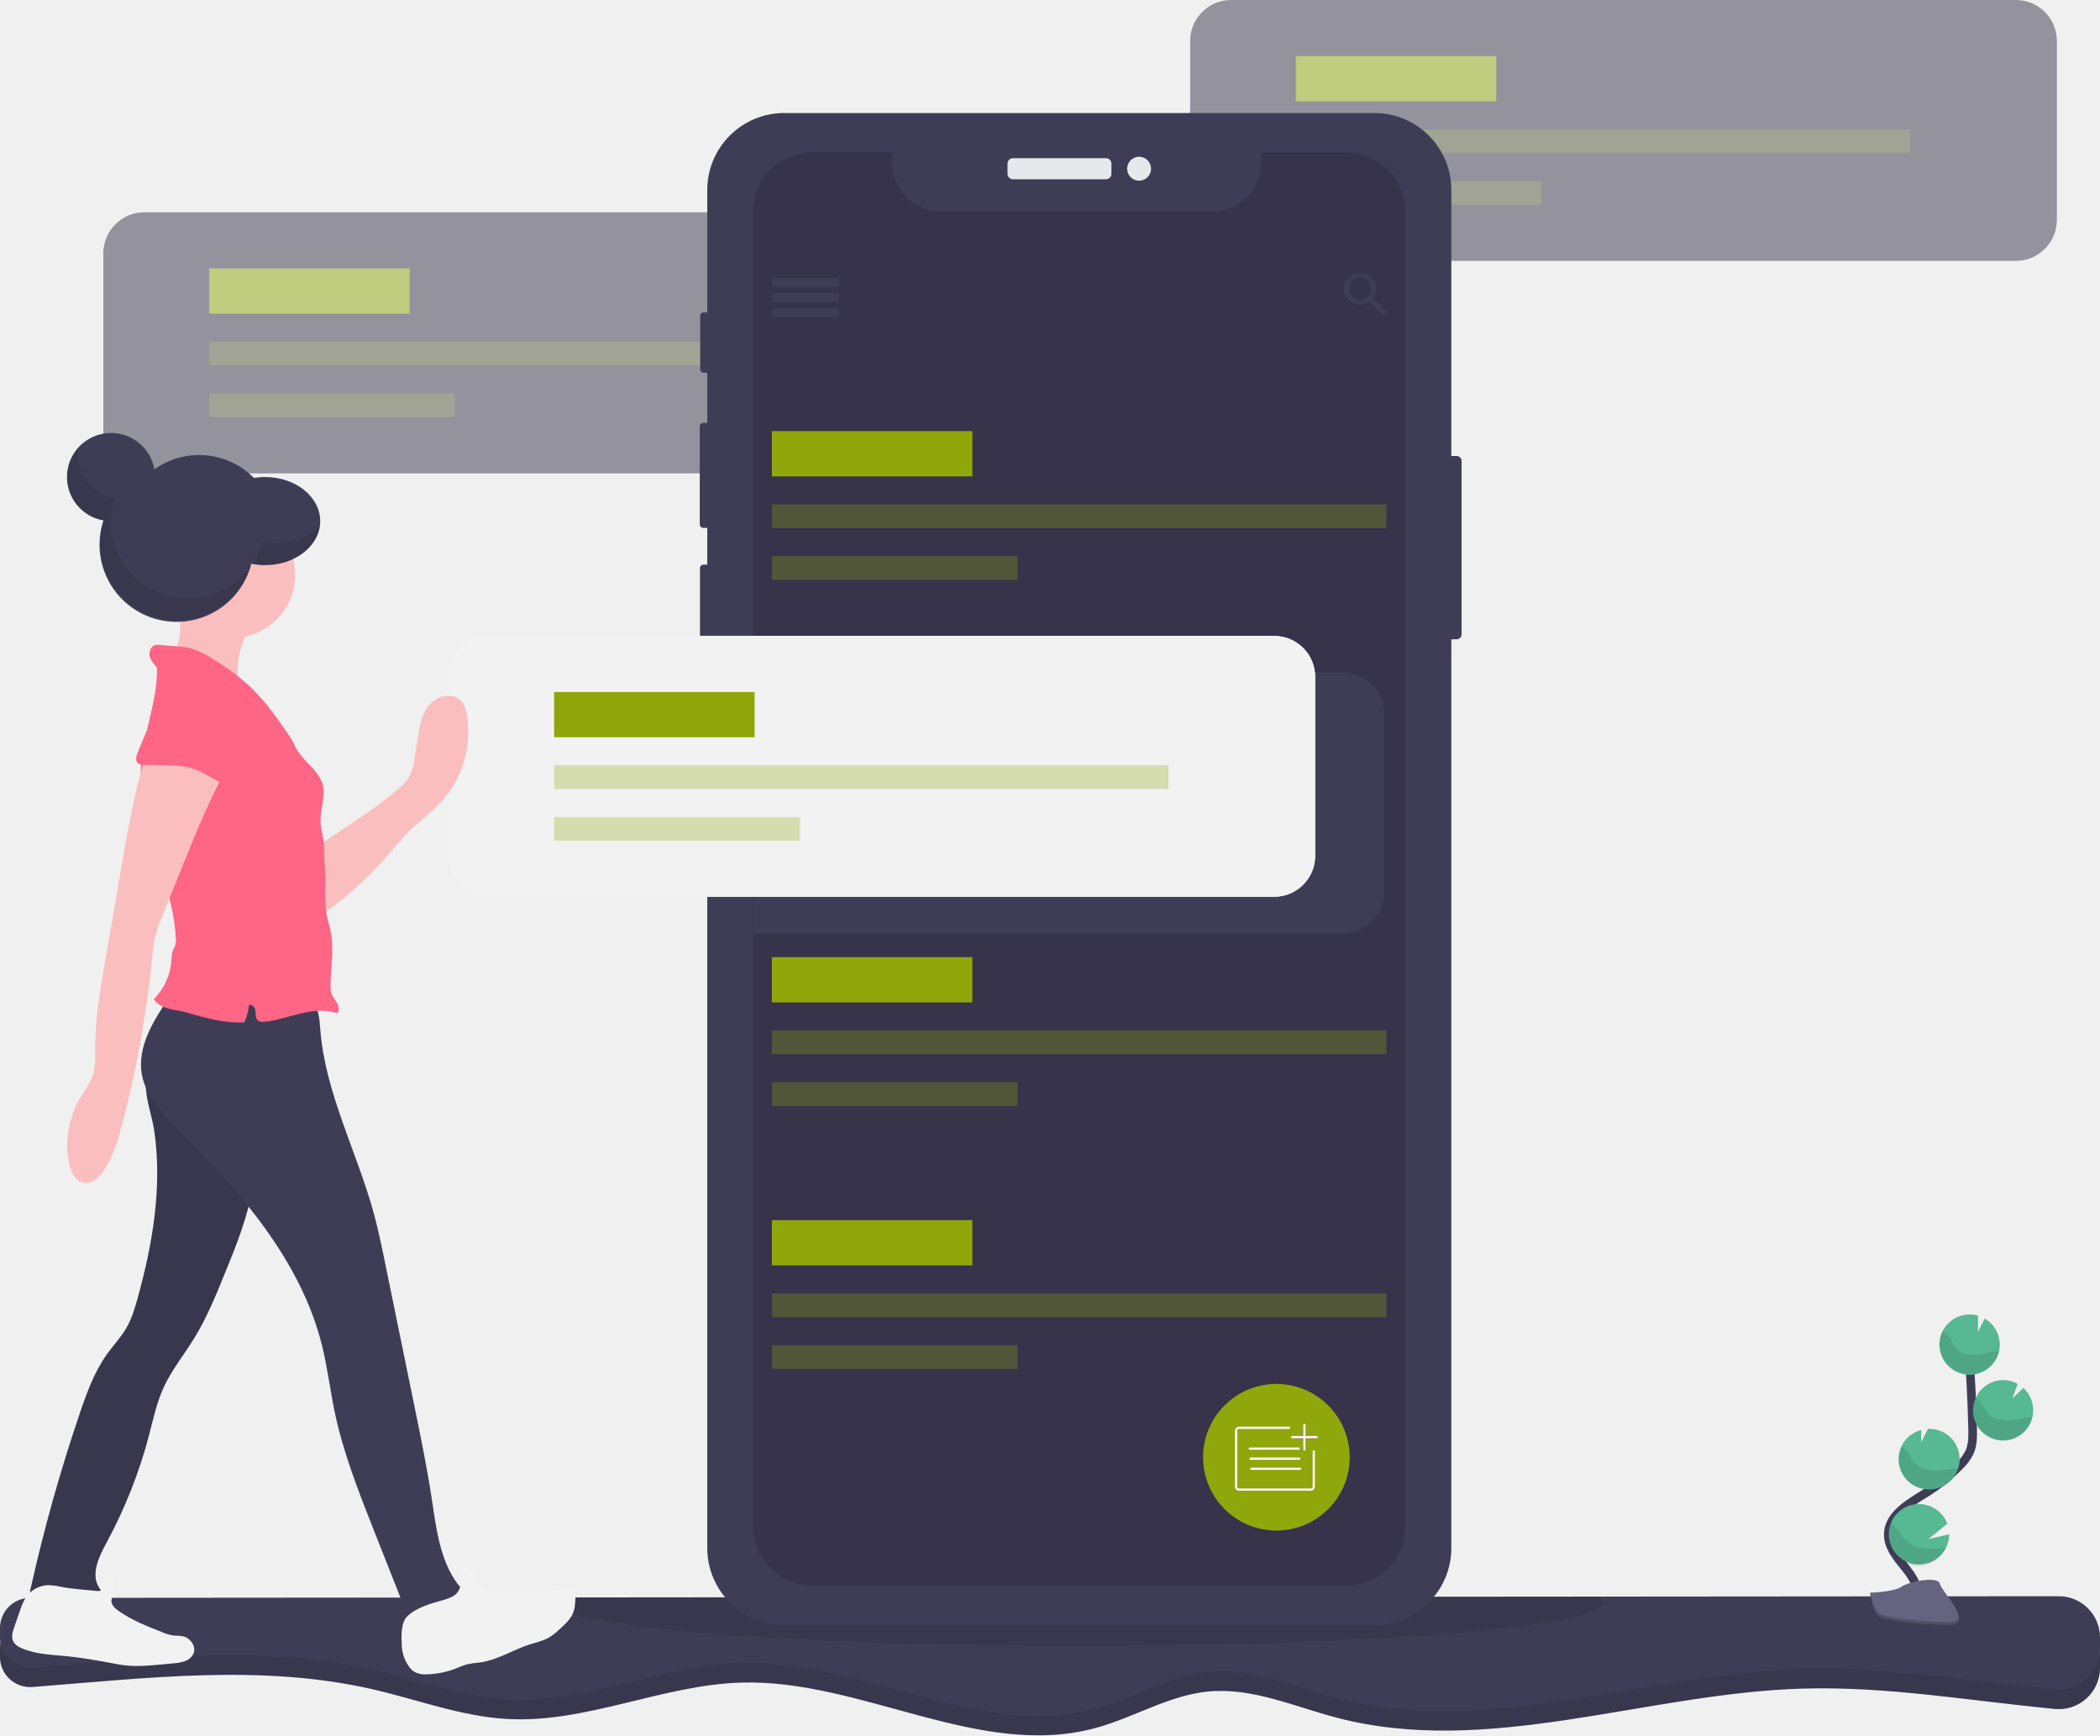
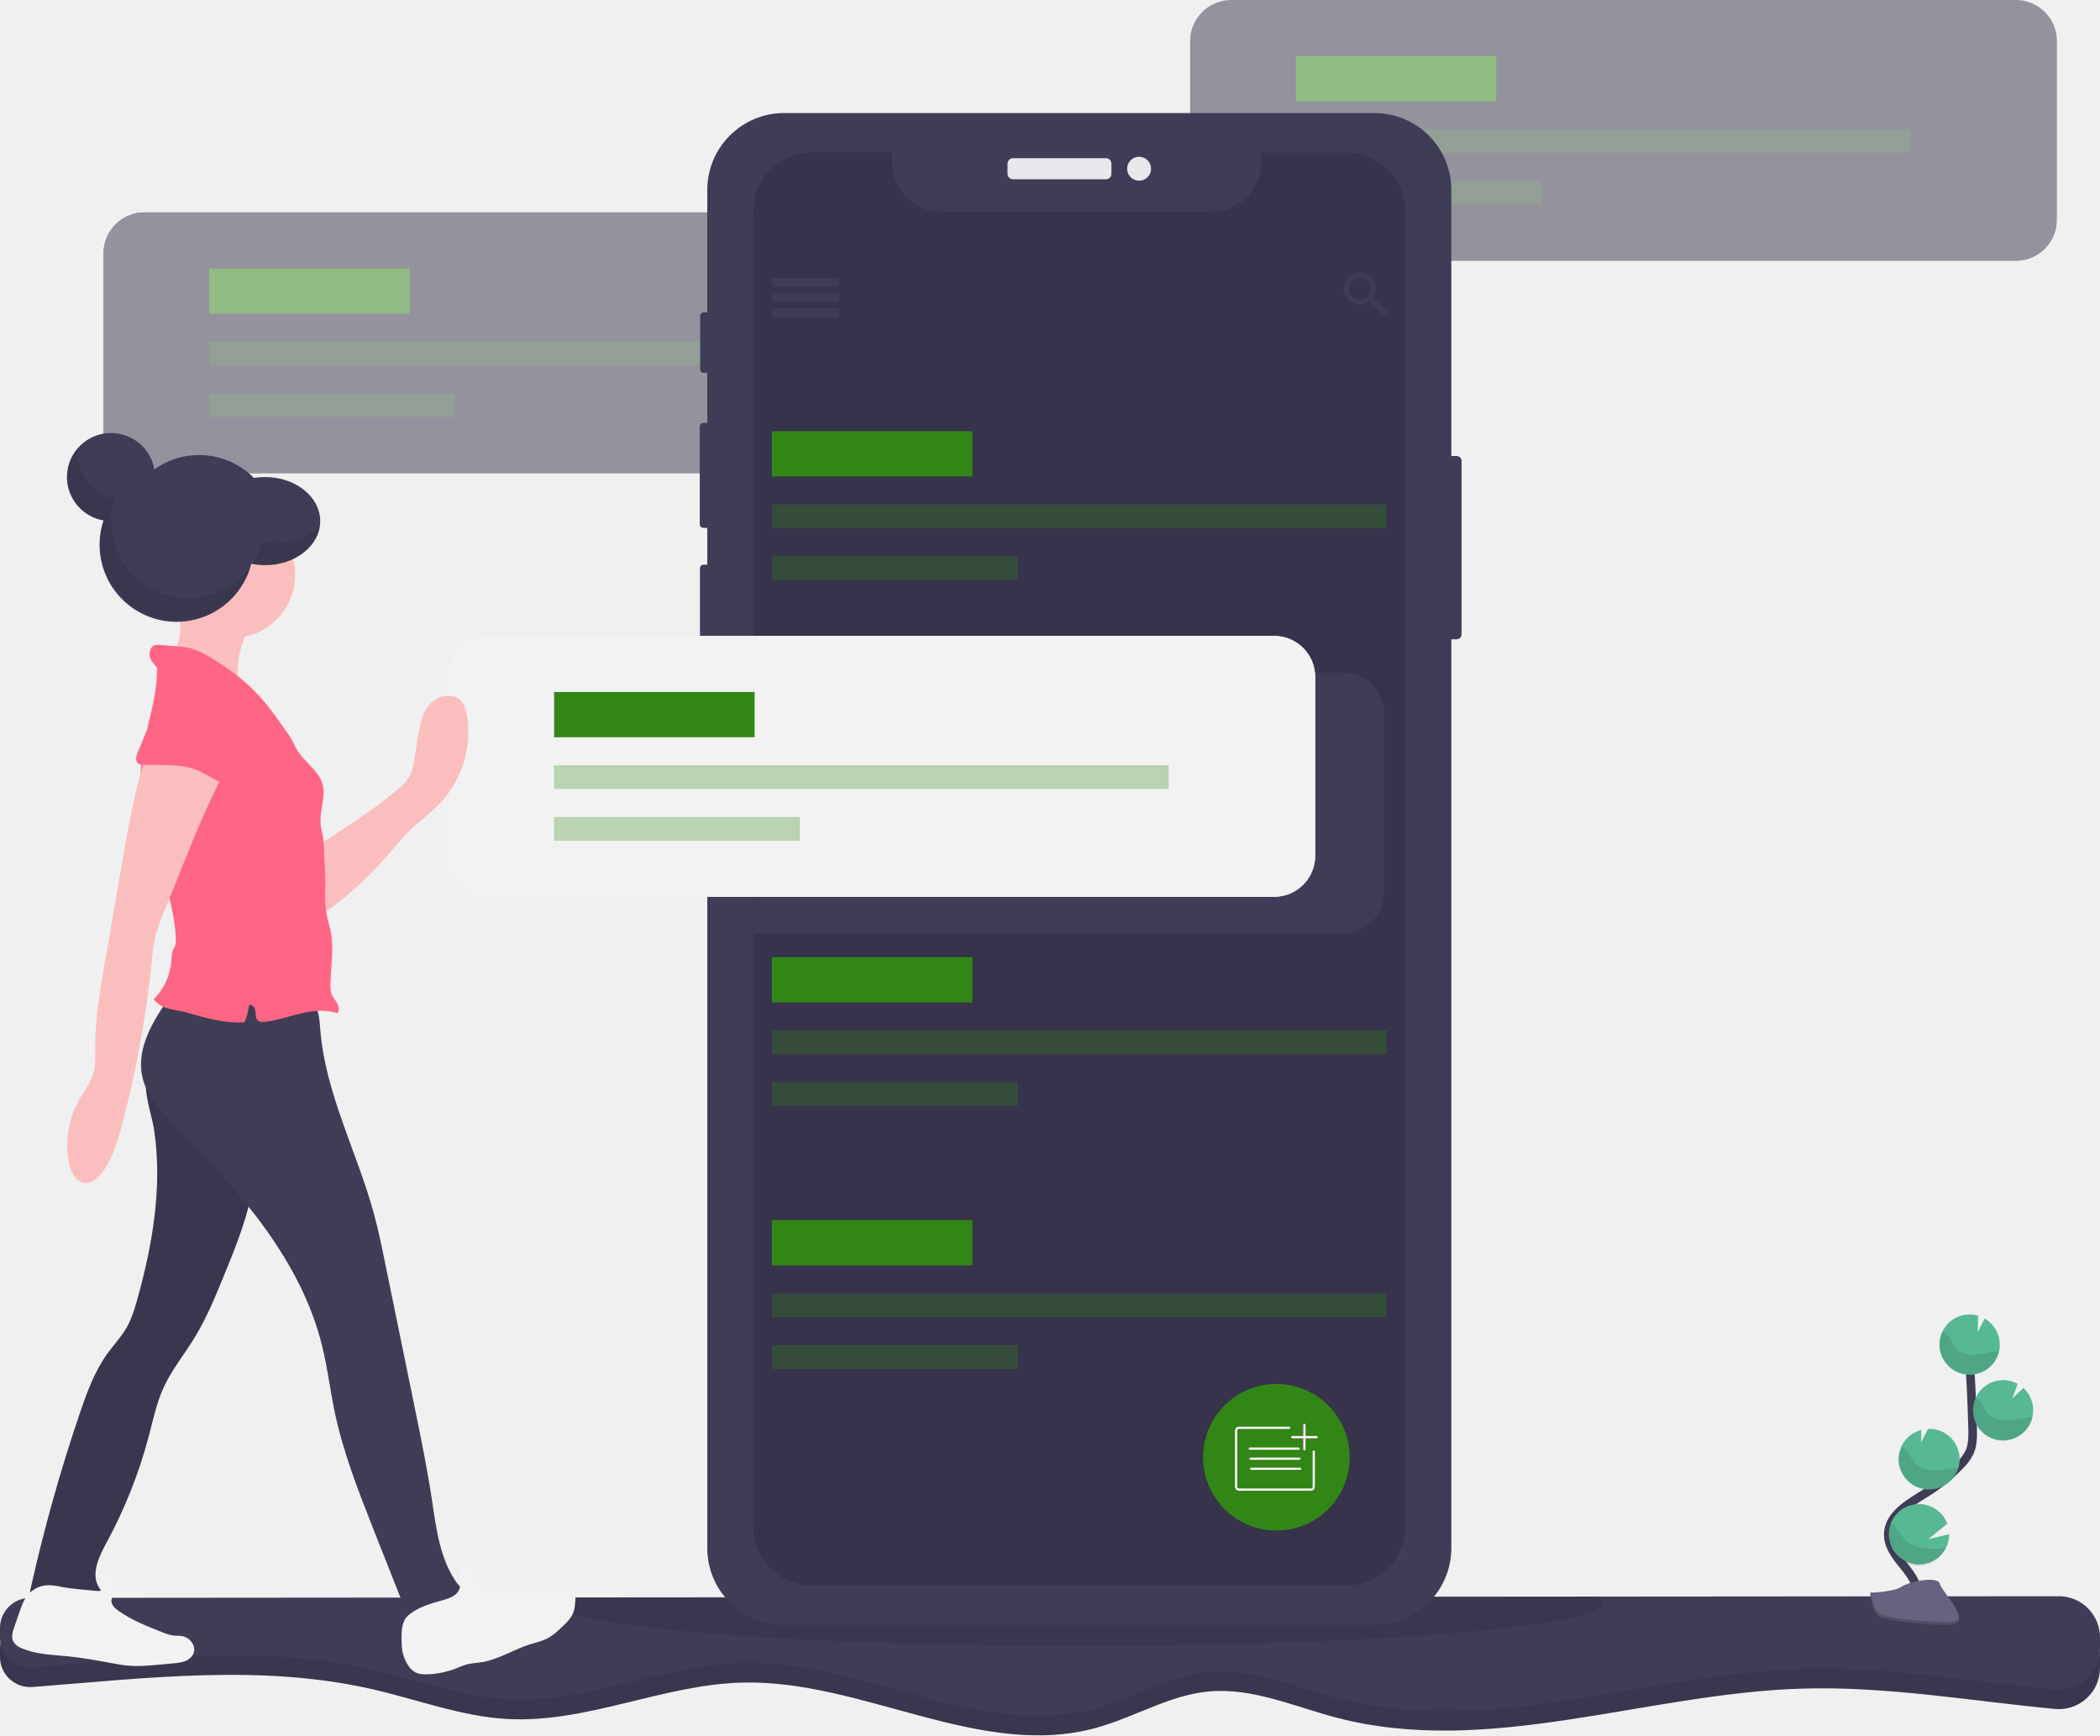
<svg xmlns="http://www.w3.org/2000/svg" id="ada6f7ae-8394-4767-8700-18704e9e9034" data-name="Layer 1" width="974" height="805.02" viewBox="0 0 974 805.02">
  <path d="M1087,816.24v5a19.11,19.11,0,0,1-20.91,19c-39.15-3.72-78.12-10.64-117.4-9.43-72.42,2.21-145.44,31.83-215.54,13.53-19.77-5.16-39.32-14.13-59.66-12.2-18.25,1.73-34.49,12.05-52.17,16.89C567.55,863.79,512.8,826.49,457.06,828c-36.74,1-71.92,18.89-108.62,16.9-21.27-1.14-41.53-8.92-62.28-13.71-51.66-11.94-104.86-5.27-158.09-1.13A14,14,0,0,1,113,816.13v-4.28a14,14,0,0,1,14-14l940.92-.76A19.11,19.11,0,0,1,1087,816.24Z" transform="translate(-113 -47.49)" fill="#3f3d56" />
  <path d="M1087,816.24v5a19.11,19.11,0,0,1-20.91,19c-39.15-3.72-78.12-10.64-117.4-9.43-72.42,2.21-145.44,31.83-215.54,13.53-19.77-5.16-39.32-14.13-59.66-12.2-18.25,1.73-34.49,12.05-52.17,16.89C567.55,863.79,512.8,826.49,457.06,828c-36.74,1-71.92,18.89-108.62,16.9-21.27-1.14-41.53-8.92-62.28-13.71-51.66-11.94-104.86-5.27-158.09-1.13A14,14,0,0,1,113,816.13v-4.28a14,14,0,0,1,14-14l940.92-.76A19.11,19.11,0,0,1,1087,816.24Z" transform="translate(-113 -47.49)" opacity="0.1" />
  <path d="M1087,807.1v5a20.39,20.39,0,0,1-.11,2.08,19.11,19.11,0,0,1-20.8,17c-39.15-3.73-78.12-10.65-117.4-9.44-72.42,2.22-145.44,31.84-215.54,13.53-19.77-5.16-39.32-14.13-59.66-12.2-18.25,1.73-34.49,12.05-52.17,16.9-53.77,14.72-108.52-22.58-164.26-21.08-36.74,1-71.92,18.89-108.62,16.91-21.27-1.15-41.53-8.92-62.28-13.72-51.65-11.93-104.86-5.26-158.09-1.12a14,14,0,0,1-14.86-11.5A13.7,13.7,0,0,1,113,807v-4.28a14,14,0,0,1,14-14l235.83-.19,481.81-.4,223.28-.18A19.11,19.11,0,0,1,1087,807.1Z" transform="translate(-113 -47.49)" fill="#3f3d56" />
  <path d="M856.59,791c0,2.21-4.36,4.33-12.4,6.32C812,805.27,721,811,613.59,811c-105.67,0-195.58-5.55-229-13.31-9-2.09-14-4.34-14-6.69,0-.82.6-1.63,1.78-2.43l481.81-.4C855.77,789.1,856.59,790,856.59,791Z" transform="translate(-113 -47.49)" opacity="0.1" />
  <g opacity="0.5">
    <rect x="552" width="402" height="121" rx="19.03" fill="#36334a" />
-     <rect x="601" y="26" width="93" height="21" fill="#90a70c" />
-     <rect x="601" y="60" width="285" height="11" fill="#90a70c" opacity="0.3" />
-     <rect x="601" y="84" width="114" height="11" fill="#90a70c" opacity="0.3" />
+     <rect x="601" y="26" width="93" height="21" fill="#328616" />
+     <rect x="601" y="60" width="285" height="11" fill="#328616" opacity="0.3" />
+     <rect x="601" y="84" width="114" height="11" fill="#328616" opacity="0.3" />
  </g>
  <g opacity="0.5">
    <rect x="48" y="98.51" width="402" height="121" rx="19.03" fill="#36334a" />
    <rect x="97" y="124.51" width="93" height="21" fill="#36334a" />
    <rect x="97" y="158.51" width="285" height="11" fill="#36334a" />
    <rect x="97" y="182.51" width="114" height="11" fill="#36334a" />
    <rect x="48" y="98.51" width="402" height="121" rx="19.03" fill="#36334a" />
-     <rect x="97" y="124.51" width="93" height="21" fill="#90a70c" />
-     <rect x="97" y="158.51" width="285" height="11" fill="#90a70c" opacity="0.3" />
-     <rect x="97" y="182.51" width="114" height="11" fill="#90a70c" opacity="0.3" />
+     <rect x="97" y="124.51" width="93" height="21" fill="#328616" />
+     <rect x="97" y="158.51" width="285" height="11" fill="#328616" opacity="0.3" />
+     <rect x="97" y="182.51" width="114" height="11" fill="#328616" opacity="0.3" />
  </g>
  <rect x="667.58" y="211.54" width="10.31" height="85.02" rx="2.29" fill="#3f3d56" />
  <rect x="324.76" y="144.93" width="5.79" height="27.99" rx="1.5" fill="#3f3d56" />
  <rect x="324.55" y="196.17" width="6.52" height="48.72" rx="1.69" fill="#3f3d56" />
  <rect x="324.65" y="261.94" width="6.21" height="49.14" rx="1.61" fill="#3f3d56" />
  <rect x="328.04" y="52.43" width="345.1" height="701.37" rx="35.69" fill="#3f3d56" />
  <rect x="467.3" y="73.38" width="48.19" height="9.79" rx="2.54" fill="#e6e8ec" />
  <circle cx="528.33" cy="78.27" r="5.55" fill="#e6e8ec" />
  <path d="M764.83,145.6v610A27.41,27.41,0,0,1,737.42,783H489.76a27.41,27.41,0,0,1-27.41-27.4v-610a27.41,27.41,0,0,1,27.41-27.41h37.06V123a22.58,22.58,0,0,0,22.57,22.57h126A22.57,22.57,0,0,0,697.91,123v-4.76h39.51A27.41,27.41,0,0,1,764.83,145.6Z" transform="translate(-113 -47.49)" fill="#36334a" />
  <rect x="358" y="129" width="31" height="4" fill="#3f3d56" />
  <rect x="358" y="136" width="31" height="4" fill="#3f3d56" />
  <rect x="358" y="143" width="31" height="4" fill="#3f3d56" />
  <rect x="358" y="129" width="31" height="4" fill="#3f3d56" />
  <rect x="358" y="136" width="31" height="4" fill="#3f3d56" />
  <rect x="358" y="143" width="31" height="4" fill="#3f3d56" />
  <path d="M750.66,186.49h-.91l-.35-.29a7.61,7.61,0,0,0,1.78-4.89,7.44,7.44,0,1,0-7.4,7.48,7.73,7.73,0,0,0,4.88-1.78l.34.29v.92l5.74,5.75,1.72-1.72Zm-6.88,0a5.18,5.18,0,1,1,5.16-5.18A5.15,5.15,0,0,1,743.78,186.49Z" transform="translate(-113 -47.49)" fill="#3f3d56" />
-   <rect x="358" y="200" width="93" height="21" fill="#90a70c" />
-   <rect x="358" y="234" width="285" height="11" fill="#90a70c" opacity="0.3" />
-   <rect x="358" y="258" width="114" height="11" fill="#90a70c" opacity="0.3" />
-   <rect x="358" y="444" width="93" height="21" fill="#90a70c" />
-   <rect x="358" y="478" width="285" height="11" fill="#90a70c" opacity="0.3" />
-   <rect x="358" y="502" width="114" height="11" fill="#90a70c" opacity="0.3" />
-   <rect x="358" y="566" width="93" height="21" fill="#90a70c" />
-   <rect x="358" y="600" width="285" height="11" fill="#90a70c" opacity="0.3" />
-   <rect x="358" y="624" width="114" height="11" fill="#90a70c" opacity="0.3" />
-   <circle cx="592" cy="676" r="34" fill="#90a70c" />
+   <rect x="358" y="200" width="93" height="21" fill="#328616" />
+   <rect x="358" y="234" width="285" height="11" fill="#328616" opacity="0.3" />
+   <rect x="358" y="258" width="114" height="11" fill="#328616" opacity="0.3" />
+   <rect x="358" y="444" width="93" height="21" fill="#328616" />
+   <rect x="358" y="478" width="285" height="11" fill="#328616" opacity="0.3" />
+   <rect x="358" y="502" width="114" height="11" fill="#328616" opacity="0.3" />
+   <rect x="358" y="566" width="93" height="21" fill="#328616" />
+   <rect x="358" y="600" width="285" height="11" fill="#328616" opacity="0.3" />
+   <rect x="358" y="624" width="114" height="11" fill="#328616" opacity="0.3" />
+   <circle cx="592" cy="676" r="34" fill="#328616" />
  <path d="M722.33,720.81v16.43a1.25,1.25,0,0,1-1.25,1.25h-33.5a1.25,1.25,0,0,1-1.25-1.25V711.07a1.25,1.25,0,0,1,1.25-1.25h23.31" transform="translate(-113 -47.49)" fill="none" stroke="#fff" stroke-linecap="round" stroke-miterlimit="10" />
  <line x1="579.67" y1="672" x2="602.33" y2="672" fill="none" stroke="#fff" stroke-linecap="round" stroke-miterlimit="10" />
  <line x1="580" y1="676.67" x2="602.67" y2="676.67" fill="none" stroke="#fff" stroke-linecap="round" stroke-miterlimit="10" />
  <line x1="580.33" y1="681.33" x2="603" y2="681.33" fill="none" stroke="#fff" stroke-linecap="round" stroke-miterlimit="10" />
  <line x1="605" y1="661" x2="605" y2="672.33" fill="none" stroke="#f0f" stroke-miterlimit="10" />
  <line x1="610.67" y1="666.67" x2="599.33" y2="666.67" fill="none" stroke="#f0f" stroke-miterlimit="10" />
  <line x1="605" y1="661" x2="605" y2="672.33" fill="none" stroke="#fff" stroke-linecap="round" stroke-miterlimit="10" />
  <line x1="610.67" y1="666.67" x2="599.33" y2="666.67" fill="none" stroke="#fff" stroke-linecap="round" stroke-miterlimit="10" />
  <path d="M1001.6,792.66c3-5.51-.4-12.27-4.29-17.18s-8.61-10-8.51-16.29c.15-9,9.7-14.31,17.33-19.09a84,84,0,0,0,15.56-12.51,22.8,22.8,0,0,0,4.78-6.4c1.58-3.52,1.54-7.52,1.44-11.37q-.51-19.26-1.91-38.49" transform="translate(-113 -47.49)" fill="none" stroke="#3f3d56" stroke-miterlimit="10" stroke-width="4" />
  <path d="M1040.51,670.63a14,14,0,0,0-7-11.5l-3.14,6.22.1-7.53a14.22,14.22,0,0,0-4.63-.56,14,14,0,1,0,14.68,13.37Z" transform="translate(-113 -47.49)" fill="#57b894" />
  <path d="M1015.48,765.62a14,14,0,1,1,.68-11.3l-8.77,7.13,9.65-2.23A14,14,0,0,1,1015.48,765.62Z" transform="translate(-113 -47.49)" fill="#57b894" />
  <path d="M1008.55,738.37a14,14,0,0,1-4.45-27.53l-.08,5.78,3.18-6.29h0a14,14,0,0,1,14.67,13.36,13.84,13.84,0,0,1-.6,4.79A14,14,0,0,1,1008.55,738.37Z" transform="translate(-113 -47.49)" fill="#57b894" />
  <path d="M1042.62,715.7a14,14,0,1,1,6.21-26.27l-2.48,6.8,5.1-4.9A14,14,0,0,1,1056,701a13.79,13.79,0,0,1-.35,3.87A14,14,0,0,1,1042.62,715.7Z" transform="translate(-113 -47.49)" fill="#57b894" />
  <path d="M1038.62,674.37c-3.24.35-6.39,1.36-9.64,1.56s-6.82-.57-8.88-3.1c-1.1-1.36-1.66-3.08-2.59-4.57a10,10,0,0,0-3.54-3.33,14,14,0,1,0,26.24,9.32Q1039.42,674.28,1038.62,674.37Z" transform="translate(-113 -47.49)" opacity="0.1" />
  <path d="M1042.62,715.7a14,14,0,0,1-13.35-20,10.37,10.37,0,0,1,2.82,2.82c1,1.51,1.61,3.26,2.78,4.64,2.19,2.57,5.92,3.41,9.31,3.26s6.66-1.12,10-1.43c.47,0,.94-.07,1.42-.08A14,14,0,0,1,1042.62,715.7Z" transform="translate(-113 -47.49)" opacity="0.1" />
  <path d="M1008.55,738.37a14,14,0,0,1-13.46-19.76,11.48,11.48,0,0,1,3,2.85c1.09,1.54,1.77,3.32,3.05,4.74,2.37,2.63,6.35,3.56,9.93,3.48s6.83-.93,10.28-1.2A14,14,0,0,1,1008.55,738.37Z" transform="translate(-113 -47.49)" opacity="0.1" />
  <path d="M1015.48,765.62a14,14,0,0,1-25.59-11.45,13.84,13.84,0,0,1,3.08,2.75c1.34,1.62,2.22,3.47,3.76,5,2.87,2.82,7.5,4,11.63,4.09A60,60,0,0,0,1015.48,765.62Z" transform="translate(-113 -47.49)" opacity="0.1" />
  <path d="M980.43,786.31s11.08-.34,14.42-2.72,17-5.21,17.86-1.4,16.65,19,4.15,19.06-29.06-1.94-32.4-4S980.43,786.31,980.43,786.31Z" transform="translate(-113 -47.49)" fill="#656380" />
  <path d="M1017.08,799.93c-12.51.1-29.06-1.95-32.39-4-2.54-1.55-3.55-7.09-3.89-9.65h-.37s.7,8.94,4,11,19.89,4.07,32.4,4c3.61,0,4.85-1.31,4.78-3.21C1021.14,799.19,1019.77,799.9,1017.08,799.93Z" transform="translate(-113 -47.49)" opacity="0.2" />
  <path d="M755,378.52v82.94a19,19,0,0,1-19,19H462.35v-121H736A19,19,0,0,1,755,378.52Z" transform="translate(-113 -47.49)" fill="#3f3d56" />
  <rect x="208" y="295" width="402" height="121" rx="19.03" fill="#f2f2f2" />
  <rect x="208" y="295" width="402" height="121" rx="19.03" fill="#f2f2f2" />
-   <rect x="257" y="321" width="93" height="21" fill="#90a70c" />
-   <rect x="257" y="355" width="285" height="11" fill="#90a70c" opacity="0.3" />
-   <rect x="257" y="379" width="114" height="11" fill="#90a70c" opacity="0.3" />
+   <rect x="257" y="321" width="93" height="21" fill="#328616" />
+   <rect x="257" y="355" width="285" height="11" fill="#328616" opacity="0.3" />
+   <rect x="257" y="379" width="114" height="11" fill="#328616" opacity="0.3" />
  <circle cx="92.34" cy="246.84" r="35.75" fill="#3f3d56" />
  <path d="M184.6,572.43c3.69,25.89-.81,52.29-7.82,77.48-1.31,4.69-2.72,9.42-5.17,13.63s-5.86,7.83-8.74,11.79c-6,8.26-9.52,18-12.81,27.64a779.65,779.65,0,0,0-22.82,81.32,5.57,5.57,0,0,0,0,3.47c.87,2,3.51,2.26,5.68,2.25l28.06-.15c1-1.92-.85-4-2-5.84-4-6.22-.16-14.3,3.37-20.81a223.74,223.74,0,0,0,19.78-50c1.92-7.33,3.48-14.82,6.6-21.73,3.77-8.38,9.68-15.59,14.48-23.43,5.58-9.11,9.65-19,13.69-28.93,5.64-13.78,11.33-27.73,13.55-42.45,2.09-13.82,1.06-27.9-.3-41.81a2.64,2.64,0,0,0-3.06-3l-37.65-1.94c-7.76-.4-9.6-2.1-8.42,5.52C181.84,561.13,183.78,566.67,184.6,572.43Z" transform="translate(-113 -47.49)" fill="#3f3d56" />
  <path d="M184.6,572.43c3.69,25.89-.81,52.29-7.82,77.48-1.31,4.69-2.72,9.42-5.17,13.63s-5.86,7.83-8.74,11.79c-6,8.26-9.52,18-12.81,27.64a779.65,779.65,0,0,0-22.82,81.32,5.57,5.57,0,0,0,0,3.47c.87,2,3.51,2.26,5.68,2.25l28.06-.15c1-1.92-.85-4-2-5.84-4-6.22-.16-14.3,3.37-20.81a223.74,223.74,0,0,0,19.78-50c1.92-7.33,3.48-14.82,6.6-21.73,3.77-8.38,9.68-15.59,14.48-23.43,5.58-9.11,9.65-19,13.69-28.93,5.64-13.78,11.33-27.73,13.55-42.45,2.09-13.82,1.06-27.9-.3-41.81a2.64,2.64,0,0,0-3.06-3l-37.65-1.94c-7.76-.4-9.6-2.1-8.42,5.52C181.84,561.13,183.78,566.67,184.6,572.43Z" transform="translate(-113 -47.49)" opacity="0.1" />
  <path d="M192,509.48c-7.65,11-15.67,23.66-13.13,36.83,1.93,10,9.55,17.75,16.74,25,28.74,28.86,57,60.92,66.78,100.47,2.52,10.22,3.74,20.71,5.91,31,3.94,18.7,11,36.58,18,54.35l18.72,47.38a28.36,28.36,0,0,0,27.1-18c-2.46-.19-5.67-2.57-7.11-4.57-8-11.07-9.64-25.31-11.69-38.81-2.27-14.92-5.3-29.72-8.34-44.51L291.58,633.2c-1.55-7.55-3.1-15.11-5.12-22.54-7.82-28.83-22.64-56-24.93-85.81-.34-4.38-.55-9.19-3.52-12.44-3.12-3.43-8.24-4-12.87-4.27C226.41,506.9,210.25,505.07,192,509.48Z" transform="translate(-113 -47.49)" fill="#3f3d56" />
  <path d="M141.47,783.62a29.86,29.86,0,0,0-6.22-.8,12.92,12.92,0,0,0-10.16,5.55,25.25,25.25,0,0,0-2.73,6l-2.71,7.78c-.8,2.28-1.58,4.91-.39,7A7.42,7.42,0,0,0,122.9,812c6.56,2.92,13.95,3.08,21.1,3.78,6.94.68,13.82,1.9,20.67,3.19,2.36.44,4.71.89,7.1,1.13,5.34.54,10.72,0,16.06-.48l5.51-.53a19.84,19.84,0,0,0,5.42-1,6.83,6.83,0,0,0,4-3.59c1.36-3.37-1.56-7.36-5.13-8-1.45-.29-2.95-.16-4.42-.35a20.88,20.88,0,0,1-4.84-1.45c-7.05-2.77-14.17-5.57-20.37-9.93-1.72-1.21-3.52-2.9-3.33-5a10.19,10.19,0,0,1,.89-2.59,9.46,9.46,0,0,0,.08-6.69c-.34-.92-1-1.89-1.93-2-2.64-.32-2.32,3.53-2.71,5-.53,2-1.49,2.18-3.37,2C152.23,784.91,146.83,784.64,141.47,783.62Z" transform="translate(-113 -47.49)" fill="#f2f2f2" />
  <path d="M299.34,810.45a17.65,17.65,0,0,0,3.82,10.75,8.36,8.36,0,0,0,2.72,2.19,10.92,10.92,0,0,0,4.95.79,40.05,40.05,0,0,0,13.89-2.81,39.7,39.7,0,0,1,4.8-1.81,53.88,53.88,0,0,1,6.24-.9c8.27-1.19,15.53-6.07,23.52-8.54a49.45,49.45,0,0,0,7-2.3c3.16-1.49,5.72-4,8.23-6.43a19.89,19.89,0,0,0,3.78-4.52c1.47-2.74,1.56-6,1.62-9.1a2.59,2.59,0,0,0-.24-1.41,2.1,2.1,0,0,0-.9-.71c-2.43-1.2-5.31-.6-8-.13-9.72,1.73-19.67,1.41-29.54,1.09a4.29,4.29,0,0,1-4.54-2.59l-3.75-6c-1.07-1.72-2.77-3.69-4.71-3.1-1.55.47-2.18,2.37-2.12,4s.56,3.25.25,4.84a6.61,6.61,0,0,1-3.2,4.16,20.44,20.44,0,0,1-5,1.92c-5.52,1.56-11.94,3.33-16.21,7.39C298.86,800.15,299.15,806.6,299.34,810.45Z" transform="translate(-113 -47.49)" fill="#f2f2f2" />
  <path d="M297.4,413.75a23.17,23.17,0,0,0,5.46-5.94,24.21,24.21,0,0,0,2.33-8.21l1.57-9.92c.87-5.47,1.89-11.26,5.54-15.43s10.92-5.66,14.63-1.54c1.62,1.79,2.26,4.25,2.66,6.64a48.34,48.34,0,0,1-11.82,40c-4.49,4.92-10,8.83-14.75,13.48-4.14,4-7.73,8.59-11.55,12.94A159.42,159.42,0,0,1,260,473.27c.14-7.44,1.09-15.42,0-22.81-.81-5.34-3-8.22,2.17-11.71C274.17,430.59,286.28,423.21,297.4,413.75Z" transform="translate(-113 -47.49)" fill="#fbbebe" />
  <path d="M196.56,340.57c-.39,5.32-2.6,10.76-7,13.83q18.69,6.54,36.87,14.42c-2.34-2.25-3.05-5.7-3.16-8.94-.31-8.47,2.62-16.8,6.9-24.1a5.85,5.85,0,0,0,1.13-3.18c-.14-2.36-2.94-3.45-5.24-4a128.86,128.86,0,0,0-23.92-3.47c-3.45-.11-7.54-1.2-6.76,3.19C196.12,332.42,196.87,336.42,196.56,340.57Z" transform="translate(-113 -47.49)" fill="#fbbebe" />
  <circle cx="107.66" cy="266.7" r="29.23" fill="#fbbebe" />
  <path d="M249.6,393.14a35.36,35.36,0,0,0-3.71-6.22c-5.3-7.61-10.74-15.21-17.54-21.51a109.19,109.19,0,0,0-16.65-12.23,37.79,37.79,0,0,0-10.42-5,40.77,40.77,0,0,0-6.69-.91l-7.59-.62a6.21,6.21,0,0,0-2,.06c-2.06.52-3,3.08-2.56,5.15s2,3.75,3.38,5.32c.34,15.49-6.55,30.77-7.48,46.24-1.63,27,14.88,52.21,16.2,79.28a8.55,8.55,0,0,1-.38,3.63c-.22.56-.55,1.07-.8,1.62-.78,1.7-.75,3.63-.89,5.5a27.94,27.94,0,0,1-8.23,17.62,12.23,12.23,0,0,0,4.64,3.54c3.19,1.39,7,1.51,10.39,2.48,8.84,2.58,17.9,5.18,27.09,4.63a23.9,23.9,0,0,0,2.09-7.87c1.3-.81,2.8.92,3,2.44s-.09,3.29,1,4.39,2.47.93,3.8.76c5.61-.71,11-2.6,16.5-3.87s11.38-1.88,16.73-.06c1.08-1.37.62-3.4-.26-4.9s-2.13-2.82-2.63-4.49a10.08,10.08,0,0,1-.32-2.95c0-8.55,1.76-17.19.09-25.58-.49-2.46-1.27-4.86-1.77-7.33-1-4.79-.85-9.73-.72-14.62s-.46-10.18-.56-15.14a48.29,48.29,0,0,0-.4-6.13c-.34-2.13-1-4.21-1.18-6.36-.54-5.46,1.66-10.88,1.33-16.36C262.51,405.33,252.84,400.81,249.6,393.14Z" transform="translate(-113 -47.49)" fill="#ff6584" />
  <path d="M183.63,389.22c-7.08,18.78-10.54,38.7-14,58.48l-8,46.46c-2.27,13.13-4.55,26.34-4.46,39.66,0,3.74.24,7.55-.74,11.16-1.28,4.74-4.46,8.69-6.87,13a42.78,42.78,0,0,0-4.6,28.93c.82,4.15,3.06,8.86,7.27,9.34,3.46.38,6.45-2.37,8.47-5.21,4.64-6.51,6.94-14.37,9-22.11a500.11,500.11,0,0,0,13.87-77.09,75.06,75.06,0,0,1,1.39-9.8,69.54,69.54,0,0,1,3.38-9.76q4.59-11.38,9.19-22.76c7.07-17.53,14.18-35.14,23.89-51.36-9.6-2.76-19.59-6-29.19-8.73C189.46,388.61,186.49,389.1,183.63,389.22Z" transform="translate(-113 -47.49)" fill="#fbbebe" />
  <path d="M200.27,403.46c-6.72-1.45-13.67-1-20.53-1.17a4.43,4.43,0,0,1-2.76-.72c-1.39-1.19-.8-3.42-.1-5.11l3.32-8a11.64,11.64,0,0,1,2.66-4.42c1.69-1.5,4.07-1.87,6.31-2.14,7.29-.84,14.79-1.12,21.86.85s13.72,6.45,16.88,13.08c1.32,2.76,1.93,6.24.18,8.75-2.6,3.73-8.43,7.9-12.78,5.86C210.1,408,206.11,404.73,200.27,403.46Z" transform="translate(-113 -47.49)" fill="#ff6584" />
  <path d="M236,268.79a29.52,29.52,0,0,0-16.28,4.69,35.75,35.75,0,0,0-35.1-8.22A20.43,20.43,0,1,0,161,288.91,35.75,35.75,0,1,0,229.57,309a32,32,0,0,0,6.41.65c14.1,0,25.54-9.15,25.54-20.43S250.08,268.79,236,268.79Z" transform="translate(-113 -47.49)" fill="#3f3d56" />
  <path d="M241.09,299.43a31.1,31.1,0,0,1-6.41-.65A35.57,35.57,0,0,1,230,309.07a32.11,32.11,0,0,0,6,.58c13.18,0,24-8,25.39-18.24C256.7,296.29,249.35,299.43,241.09,299.43Z" transform="translate(-113 -47.49)" opacity="0.1" />
  <path d="M200.23,325a35.8,35.8,0,0,1-34.18-46.28,20.43,20.43,0,0,1-16.89-20.12,20.09,20.09,0,0,1,.33-3.66,20.43,20.43,0,0,0,11.46,34,35.75,35.75,0,0,0,68.29,21.18A35.68,35.68,0,0,1,200.23,325Z" transform="translate(-113 -47.49)" opacity="0.1" />
</svg>
